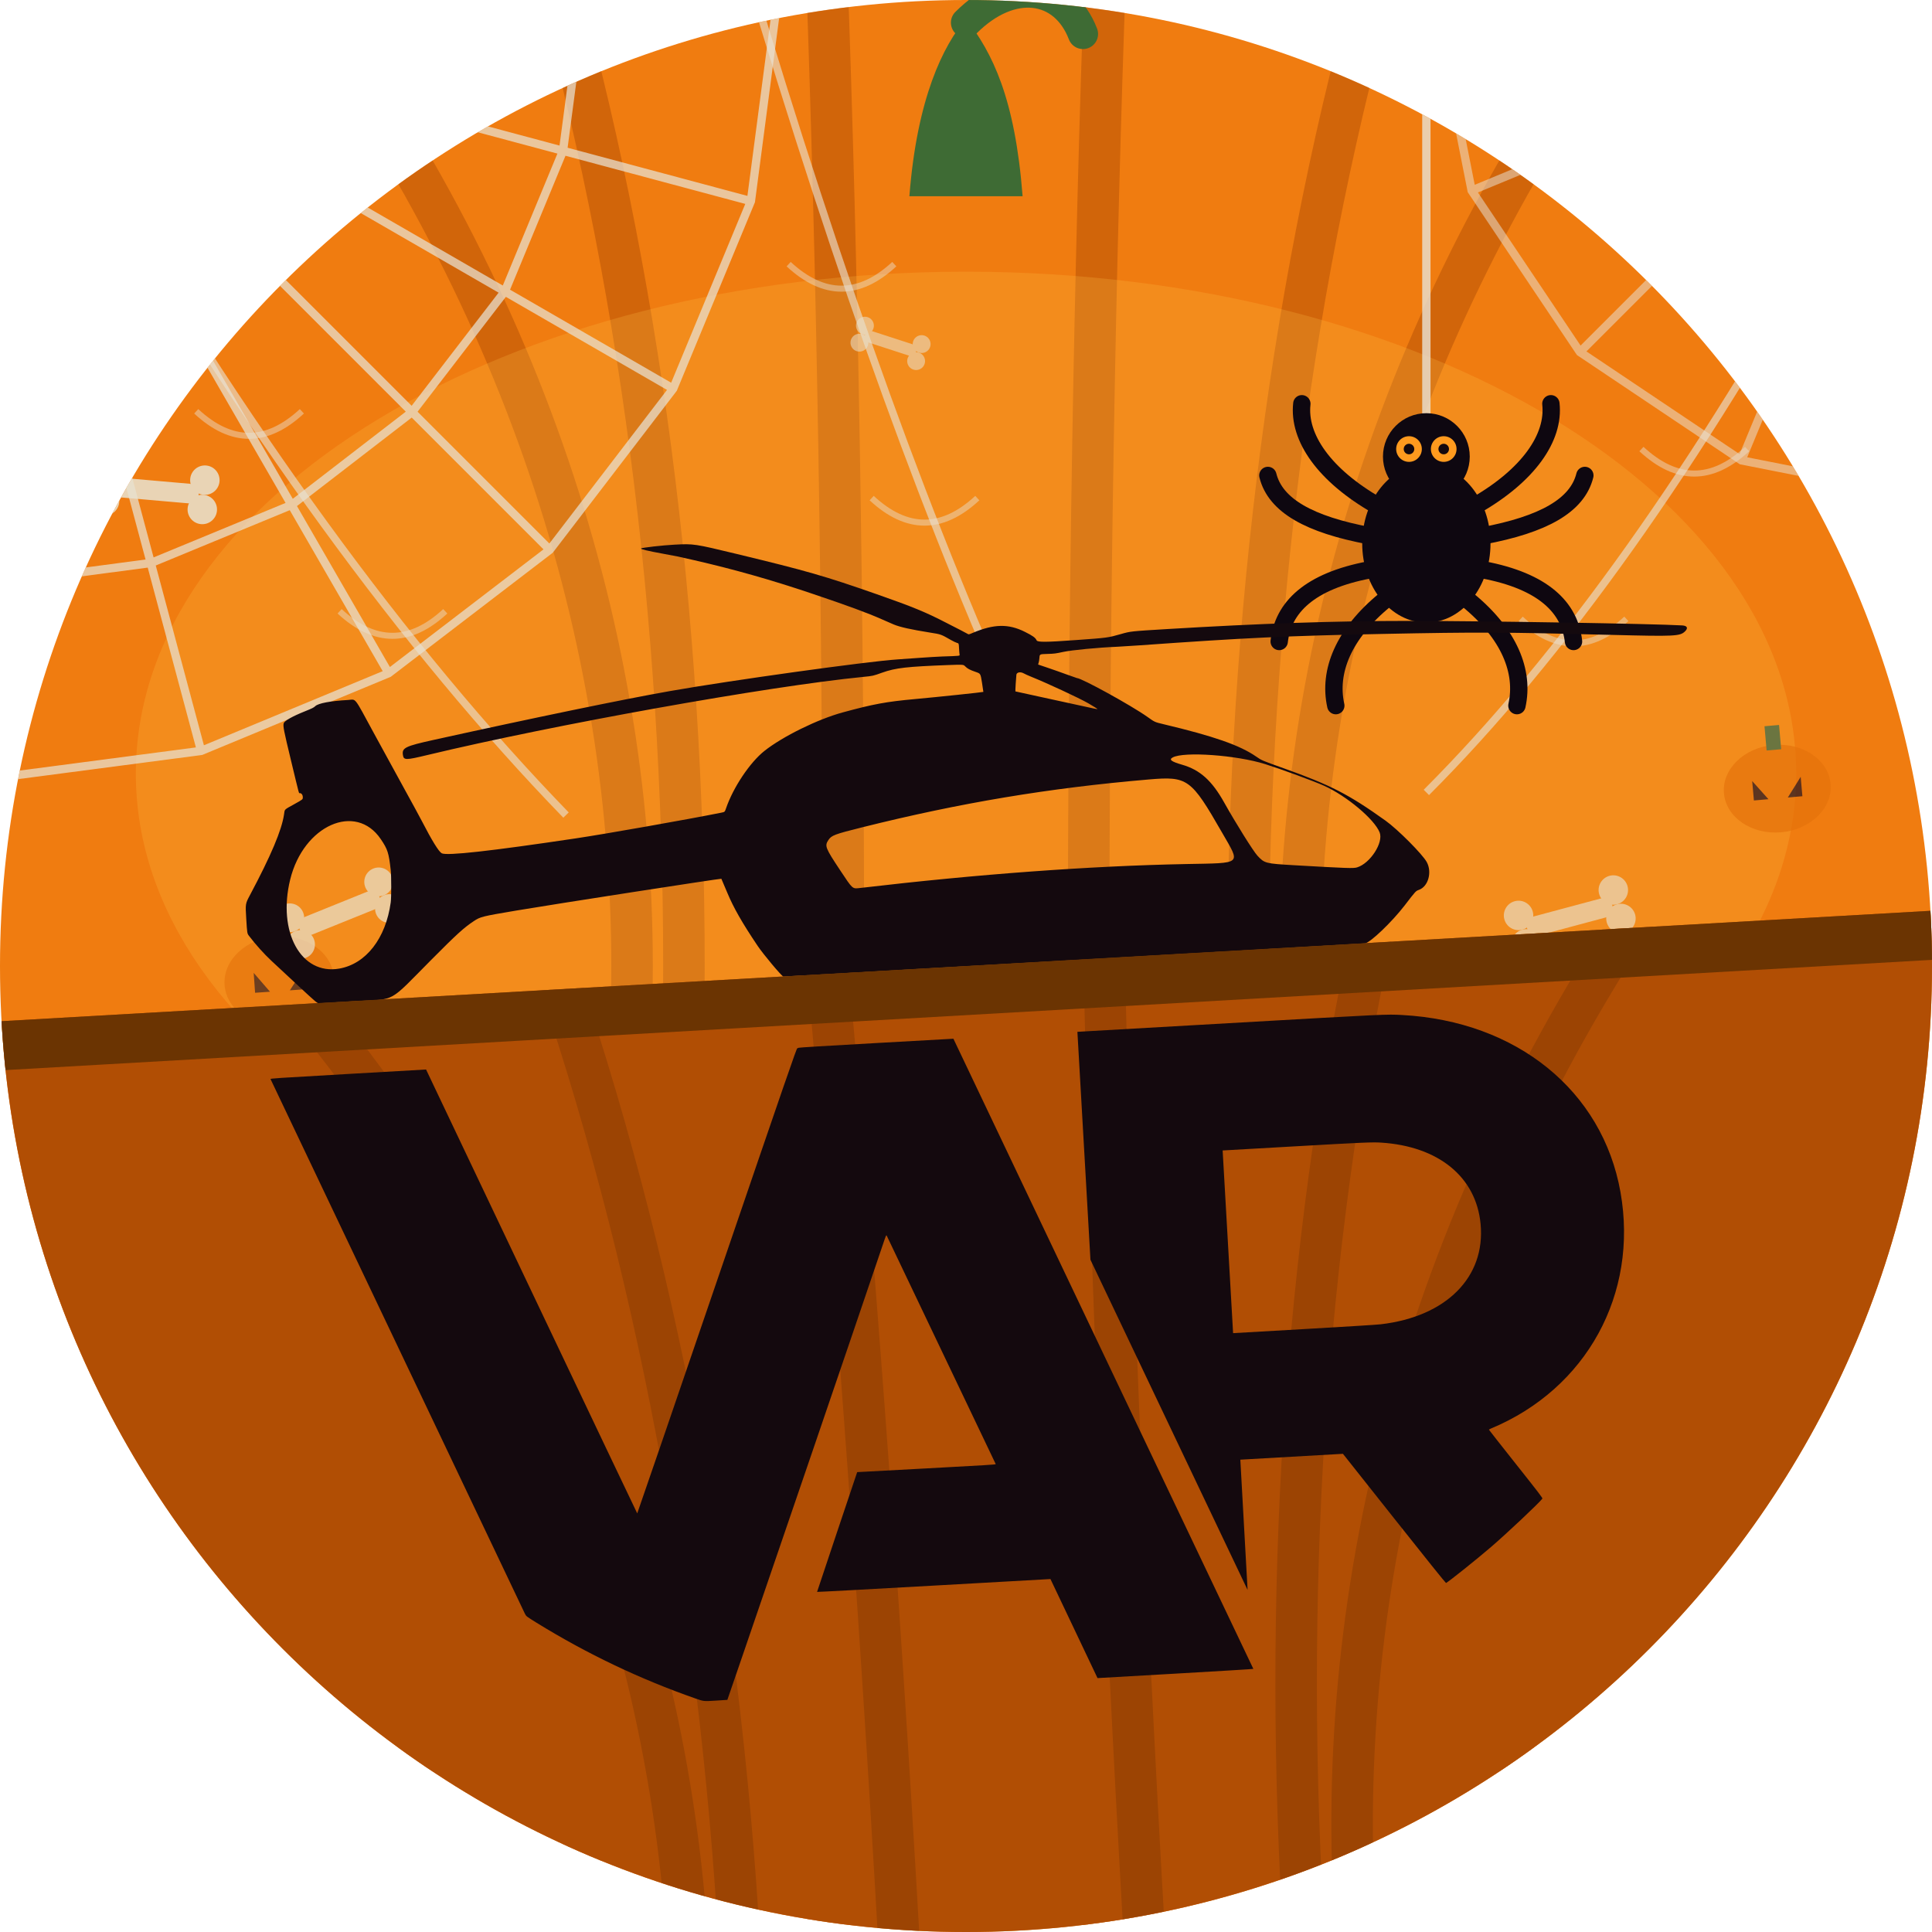
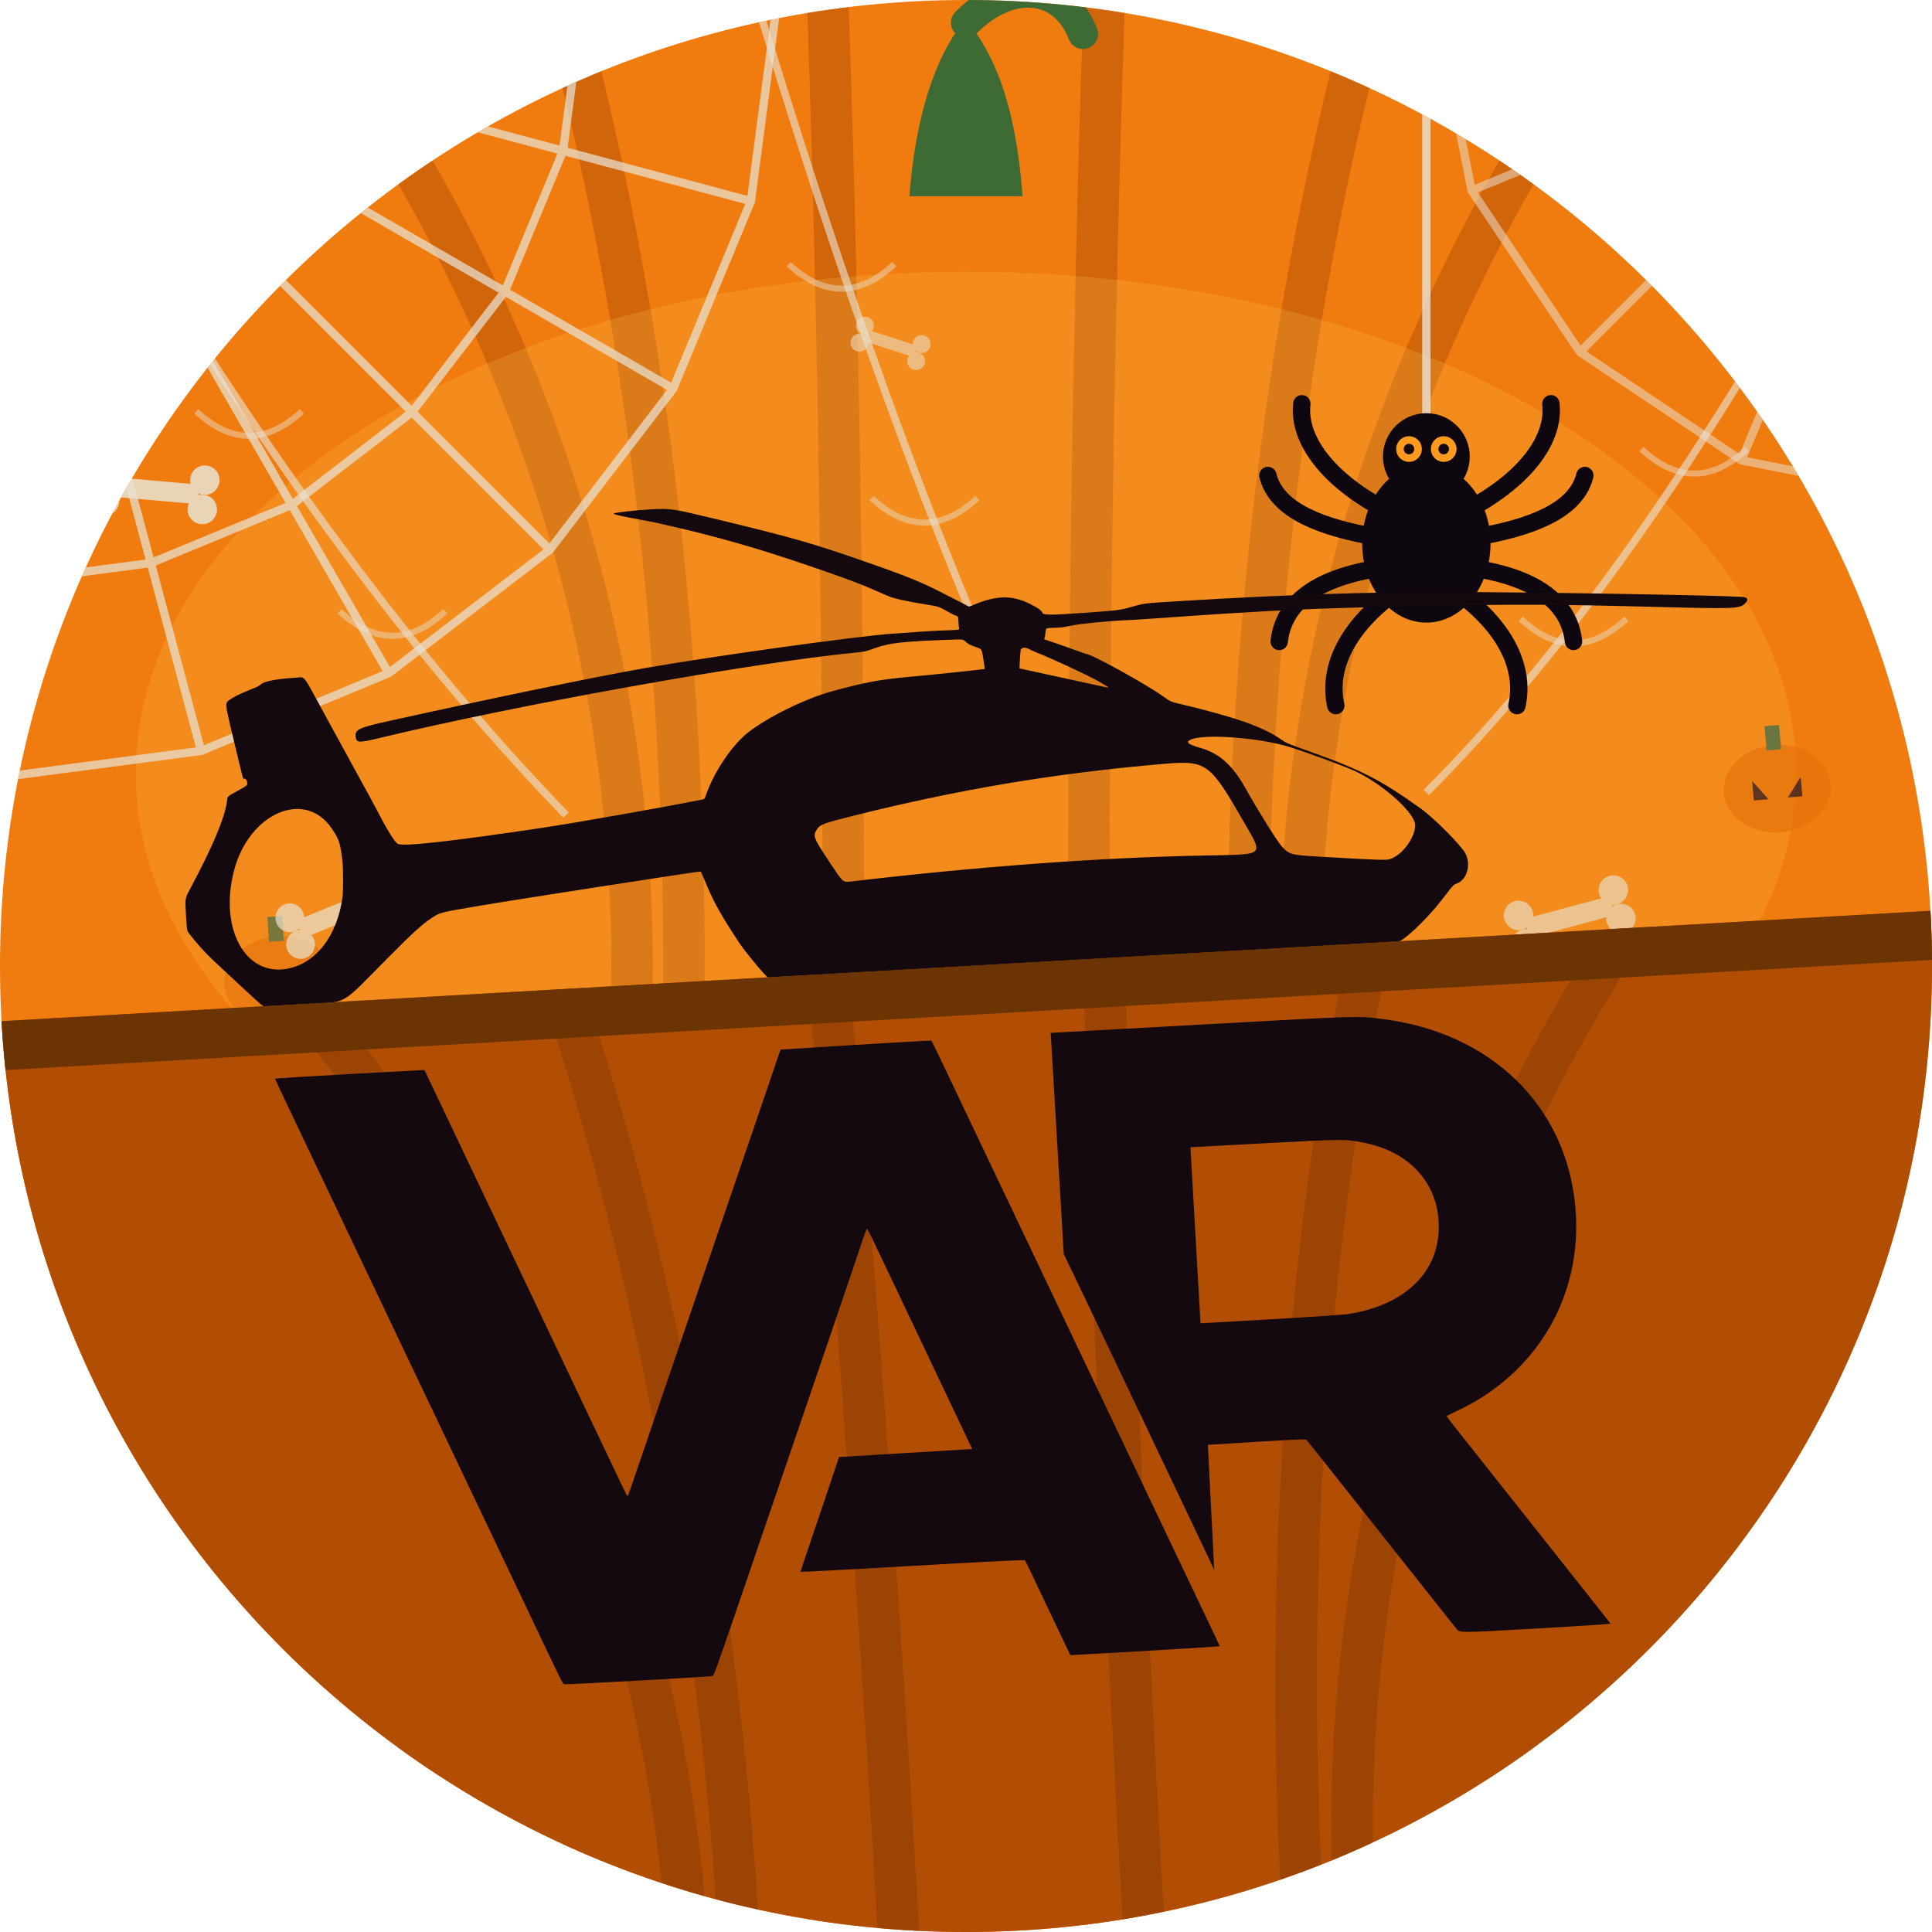
<svg xmlns="http://www.w3.org/2000/svg" viewBox="0 0 512 512" width="512" height="512">
  <defs>
    <clipPath id="h60">
      <circle cx="256" cy="256" r="256" />
    </clipPath>
  </defs>
  <g clip-path="url(#h60)">
    <circle cx="256" cy="256" r="256" fill="#F07C10" />
    <path d="M73,-10 C199,154 199,358 73,522" fill="none" stroke="#B14E04" stroke-width="11" opacity=".5" stroke-linecap="round" />
    <path d="M146,-10 C193,154 193,358 146,522" fill="none" stroke="#B14E04" stroke-width="11" opacity=".5" stroke-linecap="round" />
    <path d="M219,-10 C225,154 225,358 219,522" fill="none" stroke="#B14E04" stroke-width="11" opacity=".5" stroke-linecap="round" />
    <path d="M293,-10 C287,154 287,358 293,522" fill="none" stroke="#B14E04" stroke-width="11" opacity=".5" stroke-linecap="round" />
    <path d="M366,-10 C319,154 319,358 366,522" fill="none" stroke="#B14E04" stroke-width="11" opacity=".5" stroke-linecap="round" />
    <path d="M439,-10 C313,154 313,358 439,522" fill="none" stroke="#B14E04" stroke-width="11" opacity=".5" stroke-linecap="round" />
    <ellipse cx="256" cy="205" rx="220" ry="133" fill="#FFC24A" opacity=".22">
      <animate attributeName="opacity" values=".22;.62;.22" dur="2.4s" repeatCount="indefinite" />
    </ellipse>
    <g transform="translate(256,22)">
      <path d="M-15,30 C-13,4 -6,-10 0,-17 C7,-8 13,4 15,30 Z" fill="#3E6B34" />
      <path d="M0,-16 C12,-28 26,-26 31,-13" fill="none" stroke="#3E6B34" stroke-width="8" stroke-linecap="round" />
    </g>
    <defs>
      <clipPath id="o57">
        <rect x="-512" y="-512" width="1536" height="768" transform="rotate(-3.275 256 256)" />
      </clipPath>
    </defs>
    <g clip-path="url(#o57)">
      <g stroke="#E8E2D4" stroke-width="2.2" fill="none" opacity=".72">
        <path d="M0,0 L206.0,0.0 M0,0 L199.0,53.3 M0,0 L178.4,103.0 M0,0 L145.7,145.7 M0,0 L103.0,178.4 M0,0 L53.3,199.0 M0,0 L0.0,206.0 M51.5,0.0 L49.7,13.3 L44.6,25.7 L36.4,36.4 L25.8,44.6 L13.3,49.7 L0.0,51.5 M103.0,0.0 L99.5,26.7 L89.2,51.5 L72.8,72.8 L51.5,89.2 L26.7,99.5 L0.0,103.0 M154.5,0.0 L149.2,40.0 L133.8,77.2 L109.2,109.2 L77.3,133.8 L40.0,149.2 L0.0,154.5 M206.0,0.0 L199.0,53.3 L178.4,103.0 L145.7,145.7 L103.0,178.4 L53.3,199.0 L0.0,206.0" />
      </g>
      <g stroke="#E8E2D4" stroke-width="2.2" fill="none" opacity=".52">
        <path d="M512,0 L512.0,132.0 M512,0 L461.5,122.0 M512,0 L418.7,93.3 M512,0 L390.0,50.5 M512,0 L380.0,0.0 M512.0,44.0 L495.2,40.7 L480.9,31.1 L471.3,16.8 L468.0,0.0 M512.0,88.0 L478.3,81.3 L449.8,62.2 L430.7,33.7 L424.0,0.0 M512.0,132.0 L461.5,122.0 L418.7,93.3 L390.0,50.5 L380.0,0.0" />
      </g>
      <path d="M22,40 Q86,150 150,216" fill="none" stroke="#E8E2D4" stroke-width="2" opacity=".62" />
      <path d="M52,109 Q66,122 80,109" fill="none" stroke="#E8E2D4" stroke-width="1.6" opacity=".45" />
      <path d="M90,162 Q104,175 118,162" fill="none" stroke="#E8E2D4" stroke-width="1.6" opacity=".45" />
      <path d="M198,-8 Q235,116 272,196" fill="none" stroke="#E8E2D4" stroke-width="2" opacity=".62" />
      <path d="M209,70 Q223,83 237,70" fill="none" stroke="#E8E2D4" stroke-width="1.6" opacity=".45" />
      <path d="M231,132 Q245,145 259,132" fill="none" stroke="#E8E2D4" stroke-width="1.6" opacity=".45" />
      <path d="M486,58 Q432,156 378,210" fill="none" stroke="#E8E2D4" stroke-width="2" opacity=".62" />
      <path d="M435,119 Q449,132 463,119" fill="none" stroke="#E8E2D4" stroke-width="1.6" opacity=".45" />
      <path d="M403,164 Q417,177 431,164" fill="none" stroke="#E8E2D4" stroke-width="1.6" opacity=".45" />
      <g transform="translate(236,91) scale(0.79) rotate(18)" opacity="0.55">
        <g fill="#E8E2D0">
          <rect x="-9" y="-2" width="18" height="4" rx="2" />
          <circle cx="-10" cy="-3" r="3" />
          <circle cx="-10" cy="3" r="3" />
          <circle cx="10" cy="-3" r="3" />
          <circle cx="10" cy="3" r="3" />
        </g>
      </g>
      <g transform="translate(476,4) scale(1.06) rotate(6)" opacity="0.57">
        <g fill="#E8E2D0">
          <rect x="-9" y="-2" width="18" height="4" rx="2" />
          <circle cx="-10" cy="-3" r="3" />
          <circle cx="-10" cy="3" r="3" />
          <circle cx="10" cy="-3" r="3" />
          <circle cx="10" cy="3" r="3" />
        </g>
      </g>
      <g transform="translate(74,260) scale(1.32) rotate(-4)" opacity="0.62">
        <ellipse cx="0" cy="0" rx="11" ry="9" fill="#E5720A" />
        <rect x="-1.5" y="-13" width="3" height="5" fill="#2E6B4F" />
        <path d="M-5,-2 l3,4 l-3,0 z M5,-2 l-3,4 l3,0 z" fill="#1A0E22" />
      </g>
      <g transform="translate(41,130) scale(1.30) rotate(5)" opacity="0.86">
        <g fill="#E8E2D0">
          <rect x="-9" y="-2" width="18" height="4" rx="2" />
          <circle cx="-10" cy="-3" r="3" />
          <circle cx="-10" cy="3" r="3" />
          <circle cx="10" cy="-3" r="3" />
          <circle cx="10" cy="3" r="3" />
        </g>
      </g>
      <g transform="translate(416,243) scale(1.30) rotate(-15)" opacity="0.64">
        <g fill="#E8E2D0">
          <rect x="-9" y="-2" width="18" height="4" rx="2" />
          <circle cx="-10" cy="-3" r="3" />
          <circle cx="-10" cy="3" r="3" />
          <circle cx="10" cy="-3" r="3" />
          <circle cx="10" cy="3" r="3" />
        </g>
      </g>
      <g transform="translate(471,209) scale(1.29) rotate(-5)" opacity="0.69">
        <ellipse cx="0" cy="0" rx="11" ry="9" fill="#E5720A" />
        <rect x="-1.5" y="-13" width="3" height="5" fill="#2E6B4F" />
        <path d="M-5,-2 l3,4 l-3,0 z M5,-2 l-3,4 l3,0 z" fill="#1A0E22" />
      </g>
      <g transform="translate(90,242) scale(1.27) rotate(-22)" opacity="0.70">
        <g fill="#E8E2D0">
          <rect x="-9" y="-2" width="18" height="4" rx="2" />
          <circle cx="-10" cy="-3" r="3" />
          <circle cx="-10" cy="3" r="3" />
          <circle cx="10" cy="-3" r="3" />
          <circle cx="10" cy="3" r="3" />
        </g>
      </g>
      <g opacity="0">
        <g transform="scale(1.0)">
          <path d="M-26,0 C-17,-13 -9,-9 0,0 C9,-9 17,-13 26,0 C17,5 9,3 0,9 C-9,3 -17,5 -26,0 Z" fill="#160A14">
            <animate attributeName="d" dur="0.42s" repeatCount="indefinite" values="M-26,0 C-17,-13 -9,-9 0,0 C9,-9 17,-13 26,0 C17,5 9,3 0,9 C-9,3 -17,5 -26,0 Z;M-22,-9 C-15,-20 -8,-13 0,-3 C8,-13 15,-20 22,-9 C15,-1 8,-1 0,6 C-8,-1 -15,-1 -22,-9 Z;M-26,0 C-17,-13 -9,-9 0,0 C9,-9 17,-13 26,0 C17,5 9,3 0,9 C-9,3 -17,5 -26,0 Z" />
          </path>
        </g>
        <animateTransform attributeName="transform" type="translate" values="-60 96;572 62" dur="7.5s" begin="0.0s" repeatCount="indefinite" />
        <animate attributeName="opacity" values="0;1;1;0" keyTimes="0;0.12;0.85;1" dur="7.5s" begin="0.0s" repeatCount="indefinite" />
      </g>
      <g opacity="0">
        <g transform="scale(0.72)">
          <path d="M-26,0 C-17,-13 -9,-9 0,0 C9,-9 17,-13 26,0 C17,5 9,3 0,9 C-9,3 -17,5 -26,0 Z" fill="#160A14">
            <animate attributeName="d" dur="0.42s" repeatCount="indefinite" values="M-26,0 C-17,-13 -9,-9 0,0 C9,-9 17,-13 26,0 C17,5 9,3 0,9 C-9,3 -17,5 -26,0 Z;M-22,-9 C-15,-20 -8,-13 0,-3 C8,-13 15,-20 22,-9 C15,-1 8,-1 0,6 C-8,-1 -15,-1 -22,-9 Z;M-26,0 C-17,-13 -9,-9 0,0 C9,-9 17,-13 26,0 C17,5 9,3 0,9 C-9,3 -17,5 -26,0 Z" />
          </path>
        </g>
        <animateTransform attributeName="transform" type="translate" values="572 168;-60 132" dur="9.5s" begin="3.2s" repeatCount="indefinite" />
        <animate attributeName="opacity" values="0;1;1;0" keyTimes="0;0.12;0.85;1" dur="9.5s" begin="3.2s" repeatCount="indefinite" />
      </g>
      <g transform="translate(378,0)">
        <g>
          <animateTransform attributeName="transform" type="rotate" values="-15 0 0;15 0 0;-15 0 0" dur="3.4s" repeatCount="indefinite" calcMode="spline" keySplines="0.42 0 0.58 1;0.42 0 0.58 1" />
          <animateTransform attributeName="transform" type="translate" values="0 0;0 18;0 0" dur="5.1s" repeatCount="indefinite" calcMode="spline" keySplines="0.45 0 0.55 1;0.45 0 0.55 1" additive="sum" />
          <line x1="0" y1="0" x2="0" y2="118" stroke="#E8E2D4" stroke-width="2.2" opacity=".8" />
          <g transform="translate(0,140)">
            <ellipse cx="0" cy="4" rx="17" ry="21" fill="#0E0710" />
            <circle cx="0" cy="-19" r="11.5" fill="#0E0710" />
            <g stroke="#0E0710" stroke-width="4.6" stroke-linecap="round" fill="none">
              <path d="M-13,-6 C-27,-14 -34,-24 -33,-33" />
              <path d="M-15,2 C-31,-1 -40,-6 -42,-14" />
              <path d="M-15,11 C-31,14 -38,21 -39,30" />
              <path d="M-11,19 C-22,28 -26,38 -24,47" />
              <path d="M13,-6 C27,-14 34,-24 33,-33" />
              <path d="M15,2 C31,-1 40,-6 42,-14" />
              <path d="M15,11 C31,14 38,21 39,30" />
              <path d="M11,19 C22,28 26,38 24,47" />
            </g>
            <circle cx="-4.6" cy="-21" r="3.4" fill="#FF9A1E" />
            <circle cx="4.6" cy="-21" r="3.4" fill="#FF9A1E" />
            <circle cx="-4.6" cy="-21" r="1.4" fill="#14090E" />
            <circle cx="4.6" cy="-21" r="1.4" fill="#14090E" />
          </g>
        </g>
      </g>
    </g>
    <defs>
      <clipPath id="f58">
        <rect x="-512" y="256" width="1536" height="1024" transform="rotate(-3.275 256 256)" />
      </clipPath>
    </defs>
    <g clip-path="url(#f58)">
      <g transform="rotate(-3.275 256 256)">
        <g transform="translate(0,256)">
          <rect x="-512" y="0" width="1536" height="1024" fill="#B14E04" />
          <path d="M73,-10 C199,154 199,358 73,522" fill="none" stroke="#7E3603" stroke-width="11" opacity=".42" stroke-linecap="round" />
          <path d="M146,-10 C193,154 193,358 146,522" fill="none" stroke="#7E3603" stroke-width="11" opacity=".42" stroke-linecap="round" />
          <path d="M219,-10 C225,154 225,358 219,522" fill="none" stroke="#7E3603" stroke-width="11" opacity=".42" stroke-linecap="round" />
          <path d="M293,-10 C287,154 287,358 293,522" fill="none" stroke="#7E3603" stroke-width="11" opacity=".42" stroke-linecap="round" />
          <path d="M366,-10 C319,154 319,358 366,522" fill="none" stroke="#7E3603" stroke-width="11" opacity=".42" stroke-linecap="round" />
          <path d="M439,-10 C313,154 313,358 439,522" fill="none" stroke="#7E3603" stroke-width="11" opacity=".42" stroke-linecap="round" />
        </g>
      </g>
    </g>
-     <g fill="#14090E" transform="translate(65.00,144.25) scale(0.382)">
+     <g fill="#14090E" transform="translate(49.00,134.89) scale(0.414)">
      <path d="M35.7 305.27C27.86 297.99 20 290.67 18.23 289.02C12.94 284.07 7.26 277.76 2.59 271.63C1.3 269.94 1.3 269.94 0.67 259.67C0.04 249.4 0.04 249.4 3.21 243.43C17.85 215.93 25.31 198.26 26.9 187.33C27.45 183.58 26.65 184.36 34.25 180.13C39.92 176.97 39.91 176.98 39.91 175.49C39.91 173.85 39.02 172.61 37.83 172.6C37.11 172.6 37.81 175.22 31.69 149.81C26.64 128.87 26.11 126.2 26.67 124.15C27.12 122.49 32.62 119.37 41.13 115.95C46.53 113.78 47.49 113.3 48.58 112.26C50.67 110.26 58.97 108.69 71.24 107.99C77.19 107.64 74.98 104.81 89.29 131.15C96.15 143.79 105.73 161.29 110.57 170.04C115.41 178.79 120.75 188.62 122.44 191.88C129.48 205.52 134.23 213.21 136.29 214.34C139.72 216.22 170.18 212.83 229.23 204.01C250.02 200.91 306.75 190.88 330.23 186.17C332.66 185.68 332.66 185.68 333.54 183.12C338.5 168.63 350.1 151.3 360.17 143.32C372.8 133.3 397.13 121.34 414.41 116.63C435.84 110.79 444.66 109.17 464.81 107.34C479.81 105.98 511.76 102.62 512.05 102.38C512.08 102.36 511.65 99.49 511.1 96.01C510.1 89.68 510.1 89.68 506.87 88.58C502.65 87.13 501 86.26 499.45 84.67C498.18 83.37 498.18 83.37 487.88 83.75C459.05 84.82 451.08 85.73 441.9 89.01C435.4 91.33 435.45 91.31 428.8 91.97C362.81 98.45 214.12 125.11 126.21 146.21C111.13 149.83 109.91 149.82 109.35 146.09C108.62 141.18 110.96 140.04 130.7 135.68C199.78 120.43 262.82 107.4 294.63 101.81C336.98 94.36 431.41 81.22 452.54 79.84C455.13 79.67 462.05 79.18 467.91 78.75C473.77 78.33 480.74 77.91 483.41 77.82C496.02 77.41 495.76 77.44 495.55 76.49C495.44 76.03 495.28 74.08 495.18 72.17C495.01 68.69 495.01 68.69 493.75 68.38C493.06 68.2 491.24 67.34 489.71 66.47C482.4 62.32 482.87 62.48 475.05 61.23C461.69 59.09 454.17 57.41 449.82 55.59C448.42 55 444.91 53.47 442.02 52.19C431.61 47.57 418.28 42.66 392.8 34.08C364.87 24.67 339.59 17.5 311.76 11.09C299.95 8.37 299.99 8.38 290.21 6.6C279.38 4.63 274.04 3.36 274.55 2.87C275.14 2.3 289.73 0.65 297.88 0.23C311.16 -0.46 311.55 -0.4 341.15 6.74C389.7 18.46 402.15 22.04 437.97 34.58C462.99 43.33 472.02 47.05 486.52 54.55C489.7 56.2 494.13 58.47 496.36 59.59C498.58 60.72 500.74 61.86 501.14 62.13C501.87 62.62 501.89 62.62 504.82 61.38C519.4 55.23 529.43 55.03 540.79 60.69C546.35 63.46 548.17 64.78 548.98 66.6C549.58 67.97 555.31 67.94 575.92 66.45C598.39 64.83 598.39 64.83 607.34 62.29C614.29 60.32 614.14 60.33 639.56 58.79C703.41 54.93 756.26 53.13 806.36 53.13C858.12 53.13 977.54 55.09 996.82 56.26C1000.43 56.48 1001.17 58.14 998.71 60.49C995.29 63.76 991.43 63.94 948.73 62.85C873.08 60.91 856.08 60.83 788.97 62.17C722.22 63.5 694.67 64.8 620.01 70.11C613.86 70.55 607 70.98 604.77 71.07C591.89 71.59 573.5 73.35 567.47 74.64C561.97 75.82 561.32 75.9 556.36 76.04C551.11 76.19 551.11 76.19 550.94 78.75C550.84 80.16 550.57 81.77 550.34 82.33C550.01 83.11 549.99 83.38 550.24 83.47C550.42 83.53 553.42 84.55 556.9 85.72C560.39 86.9 566.25 88.96 569.93 90.32C573.61 91.67 576.74 92.77 576.89 92.77C580.14 92.77 614.7 111.79 625.81 119.69C630.93 123.34 630.93 123.34 636.87 124.75C672.02 133.12 689.95 139.38 701.29 147.24C705.18 149.93 705.18 149.93 720.24 155.31C752.95 166.98 765.35 173.35 790.99 191.66C799.5 197.73 816.67 214.97 819.64 220.42C823.42 227.36 820.75 237.21 814.42 239.63C811.9 240.59 812.26 240.2 804.25 250.61C795.46 262.02 780.6 276.24 776.87 276.82C775.66 277 373.53 299.94 373.25 299.84C371.87 299.33 359.32 284.34 355.46 278.59C344.66 262.51 338.75 252.16 334.39 241.69C332.21 236.45 330.36 232.1 330.28 232.02C329.97 231.71 213.68 249.73 187.97 254.08C164.08 258.12 163.13 258.35 158.5 261.43C151.54 266.06 146.73 270.44 129.11 288.18C98.73 318.77 105.03 315.29 77.25 316.85C63.91 317.61 52.31 318.29 51.48 318.37C49.96 318.52 49.96 318.52 35.7 305.27ZM65.16 294.35C83.73 291.12 97.51 273.39 100.91 248.38C101.38 244.97 101.37 230.17 100.9 226C99.56 213.99 98.8 211.61 94.02 204.55C76.64 178.83 40.43 194.92 31.18 232.47C22.2 268.91 38.7 298.96 65.16 294.35ZM426.51 238.42C508.82 228.76 585.47 223.14 652.64 221.81C692.24 221.03 690.56 222.48 677.71 200.11C656.08 162.43 653.86 160.82 626.75 163.14C557.73 169.02 495.94 179.34 427.86 196.36C408.78 201.13 406.7 201.91 404.56 205.13C401.84 209.25 402.31 210.47 412.79 226.27C421.54 239.45 421.09 239.05 426.51 238.42ZM771.34 224.12C780.47 221.3 789.76 206.88 786.96 199.86C783.31 190.7 764.16 174.62 748.38 167.48C741.64 164.43 718.63 155.97 707.64 152.51C687.74 146.23 651.12 143.59 643.34 147.88C640.63 149.37 642.43 150.74 649.96 152.91C662.3 156.47 670.56 163.87 679.03 178.98C687.23 193.6 699.29 212.89 702.16 215.99C707.1 221.32 707.66 221.47 727.59 222.62C764.71 224.76 768.81 224.9 771.34 224.12ZM591.15 114.24C591.15 114.08 588 112.11 584.82 110.28C578.3 106.55 556.35 96.34 545.07 91.8C543.08 91 540.82 89.97 540.03 89.52C537.82 88.26 535.19 88.74 534.96 90.44C534.72 92.22 534.14 101.92 534.27 102.04C534.33 102.09 541.55 103.67 550.3 105.55C559.05 107.43 571.61 110.17 578.21 111.63C589.8 114.19 591.15 114.47 591.15 114.24Z" fill-rule="evenodd" />
    </g>
    <g transform="translate(256,256) rotate(-3.275)">
      <rect x="-614.4" y="0" width="1228.8" height="13" fill="#6B3402" />
    </g>
    <g transform="rotate(-3.275 256 256)">
      <defs>
        <clipPath id="wc59">
          <circle cx="256" cy="256" r="249.00" />
        </clipPath>
      </defs>
      <g clip-path="url(#wc59)">
-         <g fill="#14090E" transform="translate(70.26,275.00) scale(0.35591)">
-           <path d="M289.74 479.69C249.1 462.82 211.02 441.92 174.82 416.64C167.25 411.34 167.25 411.34 166.37 409.23C162.93 400.93 0.18 1.51 0.07 1.11C-0.06 0.62 2.84 0.59 58.01 0.59L116.09 0.59L185.06 170.03C222.99 263.22 254.1 339.51 254.19 339.56C254.28 339.61 285.4 263.37 323.34 170.12C384.28 20.39 392.41 0.59 392.96 0.59C393.29 0.59 393.7 0.46 393.87 0.29C394.06 0.1 413.57 0.02 451.79 0.07L509.42 0.15L544.76 86.85C564.2 134.53 608.31 242.75 642.78 327.34C677.26 411.92 705.52 481.23 705.59 481.35C705.67 481.47 679.54 481.57 647.54 481.57L589.35 481.57L573.97 443.75L558.58 405.93L471.57 405.85C423.71 405.81 384.55 405.68 384.54 405.56C384.54 405.44 392.39 385.74 402 361.78L419.45 318.23L471.2 318.41C515.7 318.56 522.93 318.53 522.79 318.17C522.7 317.94 506.67 278.74 487.17 231.05C467.67 183.37 451.59 144.02 451.43 143.62C451.18 142.97 450.83 143.66 448.49 149.51C443.95 160.87 401.02 266.69 388.38 297.7C381.77 313.92 368.25 347.1 358.35 371.42C348.45 395.75 334.26 430.59 326.81 448.84L313.26 482.01L304.45 482.08C295.64 482.14 295.64 482.14 289.74 479.69ZM816.71 375.56L781.33 325.28L743.07 325.27L704.81 325.27L704.73 373.84L704.66 422.41L653.27 296.34L601.89 170.27L601.89 85.28L601.89 0.29L714.76 0.3C833.83 0.3 832.21 0.29 844 1.6C928.95 11.07 989.75 66.44 998.79 142.58C1007.87 219.03 965.21 287.28 892.44 312.78C891.58 313.08 890.89 313.43 890.89 313.56C890.89 313.69 899.25 325.68 909.48 340.21C925.33 362.72 928.01 366.68 927.69 367.07C925.15 370.14 900.18 391.1 887.5 400.82C876.27 409.42 854.38 424.97 852.46 425.7C852.24 425.79 838.37 406.35 816.71 375.56ZM814.95 230.6C864.01 227.69 894.92 200 893.44 160.28C892.13 125.15 865.53 100.73 822.91 95.56C816.39 94.77 809.35 94.67 758.26 94.67L704.81 94.66L704.81 162.78L704.81 230.91L757.37 230.9C789.22 230.9 811.91 230.78 814.95 230.6Z" fill-rule="evenodd" />
+         <g fill="#14090E" transform="translate(71.50,275.00) scale(0.34501)">
+           <path d="M195.1 478.09C193.93 477.63 193.3 476.14 173.69 427.85C169.31 417.07 161.96 399.04 157.36 387.77C144.85 357.16 130.53 321.99 124.7 307.6C121.86 300.58 116.25 286.82 112.24 277.02C99.77 246.52 89.4 221.12 84.01 207.84C76.29 188.85 63.1 156.48 36.82 92.04C5.35 14.87 0 1.67 0 1.08C0 0.81 25.85 0.66 57.45 0.74L114.9 0.89L119.73 12.77C122.38 19.3 128.74 34.93 133.87 47.51C145.14 75.16 159.52 110.48 170.14 136.58C174.45 147.19 182.06 165.9 187.05 178.15C196.26 200.76 206.8 226.67 220.74 260.99C224.99 271.44 230.49 284.93 232.96 290.97C235.43 297.02 240.44 309.31 244.09 318.29C251.9 337.51 251.75 337.2 252.42 336.01C252.69 335.53 256.69 325.8 261.33 314.39C269.84 293.41 277.55 274.47 295.12 231.29C300.44 218.23 308.05 199.52 312.04 189.73C318.74 173.26 325.93 155.59 346.48 105.11C350.8 94.49 358.42 75.79 363.41 63.54C368.4 51.29 376.16 32.19 380.66 21.08L388.83 0.89L446.64 0.59C478.44 0.43 504.66 0.45 504.91 0.64C505.16 0.82 508.67 9.11 512.7 19.04C516.73 28.98 524.11 47.13 529.11 59.38C541.84 90.6 555.55 124.24 565.9 149.64C570.75 161.56 578.1 179.6 582.23 189.73C586.36 199.85 593.99 218.56 599.17 231.29C604.36 244.03 612.91 265.01 618.18 277.91C633.59 315.68 644.01 341.24 650.83 358.08C654.35 366.73 659.95 380.49 663.29 388.66C666.63 396.82 673.22 412.99 677.95 424.58C682.68 436.18 689.46 452.8 693.03 461.52C696.6 470.24 699.52 477.52 699.52 477.7C699.52 477.88 673.66 478.03 642.04 478.03L584.56 478.03L581.68 471.05C577.2 460.19 560.23 418.53 557.18 410.93C555.68 407.17 554.19 403.76 553.87 403.36C553.42 402.77 535.39 402.61 467.27 402.61C419.95 402.61 381.24 402.46 381.24 402.26C381.24 402.07 384.56 393.72 388.61 383.71C396.8 363.5 408.21 335.11 412.82 323.49L415.81 315.92L467.08 315.77L518.34 315.62L513.87 304.63C511.41 298.59 505.44 283.89 500.59 271.97C495.75 260.05 487.88 240.68 483.1 228.92C478.32 217.16 470.83 198.72 466.45 187.95C450.59 148.87 447.82 142.25 447.34 142.09C447.07 142 445.2 146.13 443.18 151.28C441.16 156.42 434.67 172.52 428.75 187.05C422.83 201.59 414.81 221.36 410.93 231C407.04 240.63 399.56 259.07 394.3 271.97C376.24 316.27 366.82 339.41 358.64 359.56C345.14 392.83 338.8 408.42 330.37 429.04C311.03 476.38 310.36 477.95 309.1 478.28C307.23 478.79 196.4 478.6 195.1 478.09ZM881.95 474.91C879.81 472 876.03 466.65 856.48 438.84C852.23 432.79 840.49 416.09 830.38 401.72C820.26 387.35 807.21 368.78 801.36 360.45C784.84 336.91 776.14 324.62 775.21 323.48C774.4 322.5 772.01 322.45 736.79 322.59L699.23 322.74L698.93 370.83L698.63 418.92L690.21 398.15C685.57 386.72 677.74 367.49 672.81 355.4C667.87 343.32 660.52 325.28 656.47 315.32C652.42 305.36 644.8 286.65 639.54 273.75C634.28 260.85 625.94 240.41 621.01 228.33C616.08 216.24 608.68 198.2 604.57 188.24L597.09 170.13L596.94 85.03L596.79 -0.07L711.55 0.16C835.48 0.41 832.04 0.32 850.36 3.58C934.1 18.49 989.12 78.21 991.5 156.77C993.56 225.09 954.38 283.51 889.7 308.51C886.35 309.81 883.62 311.05 883.61 311.28C883.61 311.67 888.25 318.33 910.61 350.06C915.44 356.92 922.68 367.21 926.69 372.92C930.71 378.64 938.14 389.19 943.21 396.38C948.28 403.56 955.61 413.98 959.5 419.54C963.39 425.09 972.96 438.72 980.78 449.82C999.57 476.5 1000 477.12 1000 477.61C1000 477.84 973.95 478.03 942.12 478.03C884.24 478.03 884.24 478.03 881.95 474.91ZM812.44 228.62C858.16 224.16 885.99 198.77 885.99 161.52C885.99 130.34 865.44 106.28 831.53 97.74C817.42 94.19 818.24 94.23 756.09 93.98L698.93 93.75L698.93 161.48L698.93 229.22L752.61 229.22C784.27 229.22 808.81 228.97 812.44 228.62Z" fill-rule="evenodd" />
        </g>
      </g>
    </g>
  </g>
</svg>
